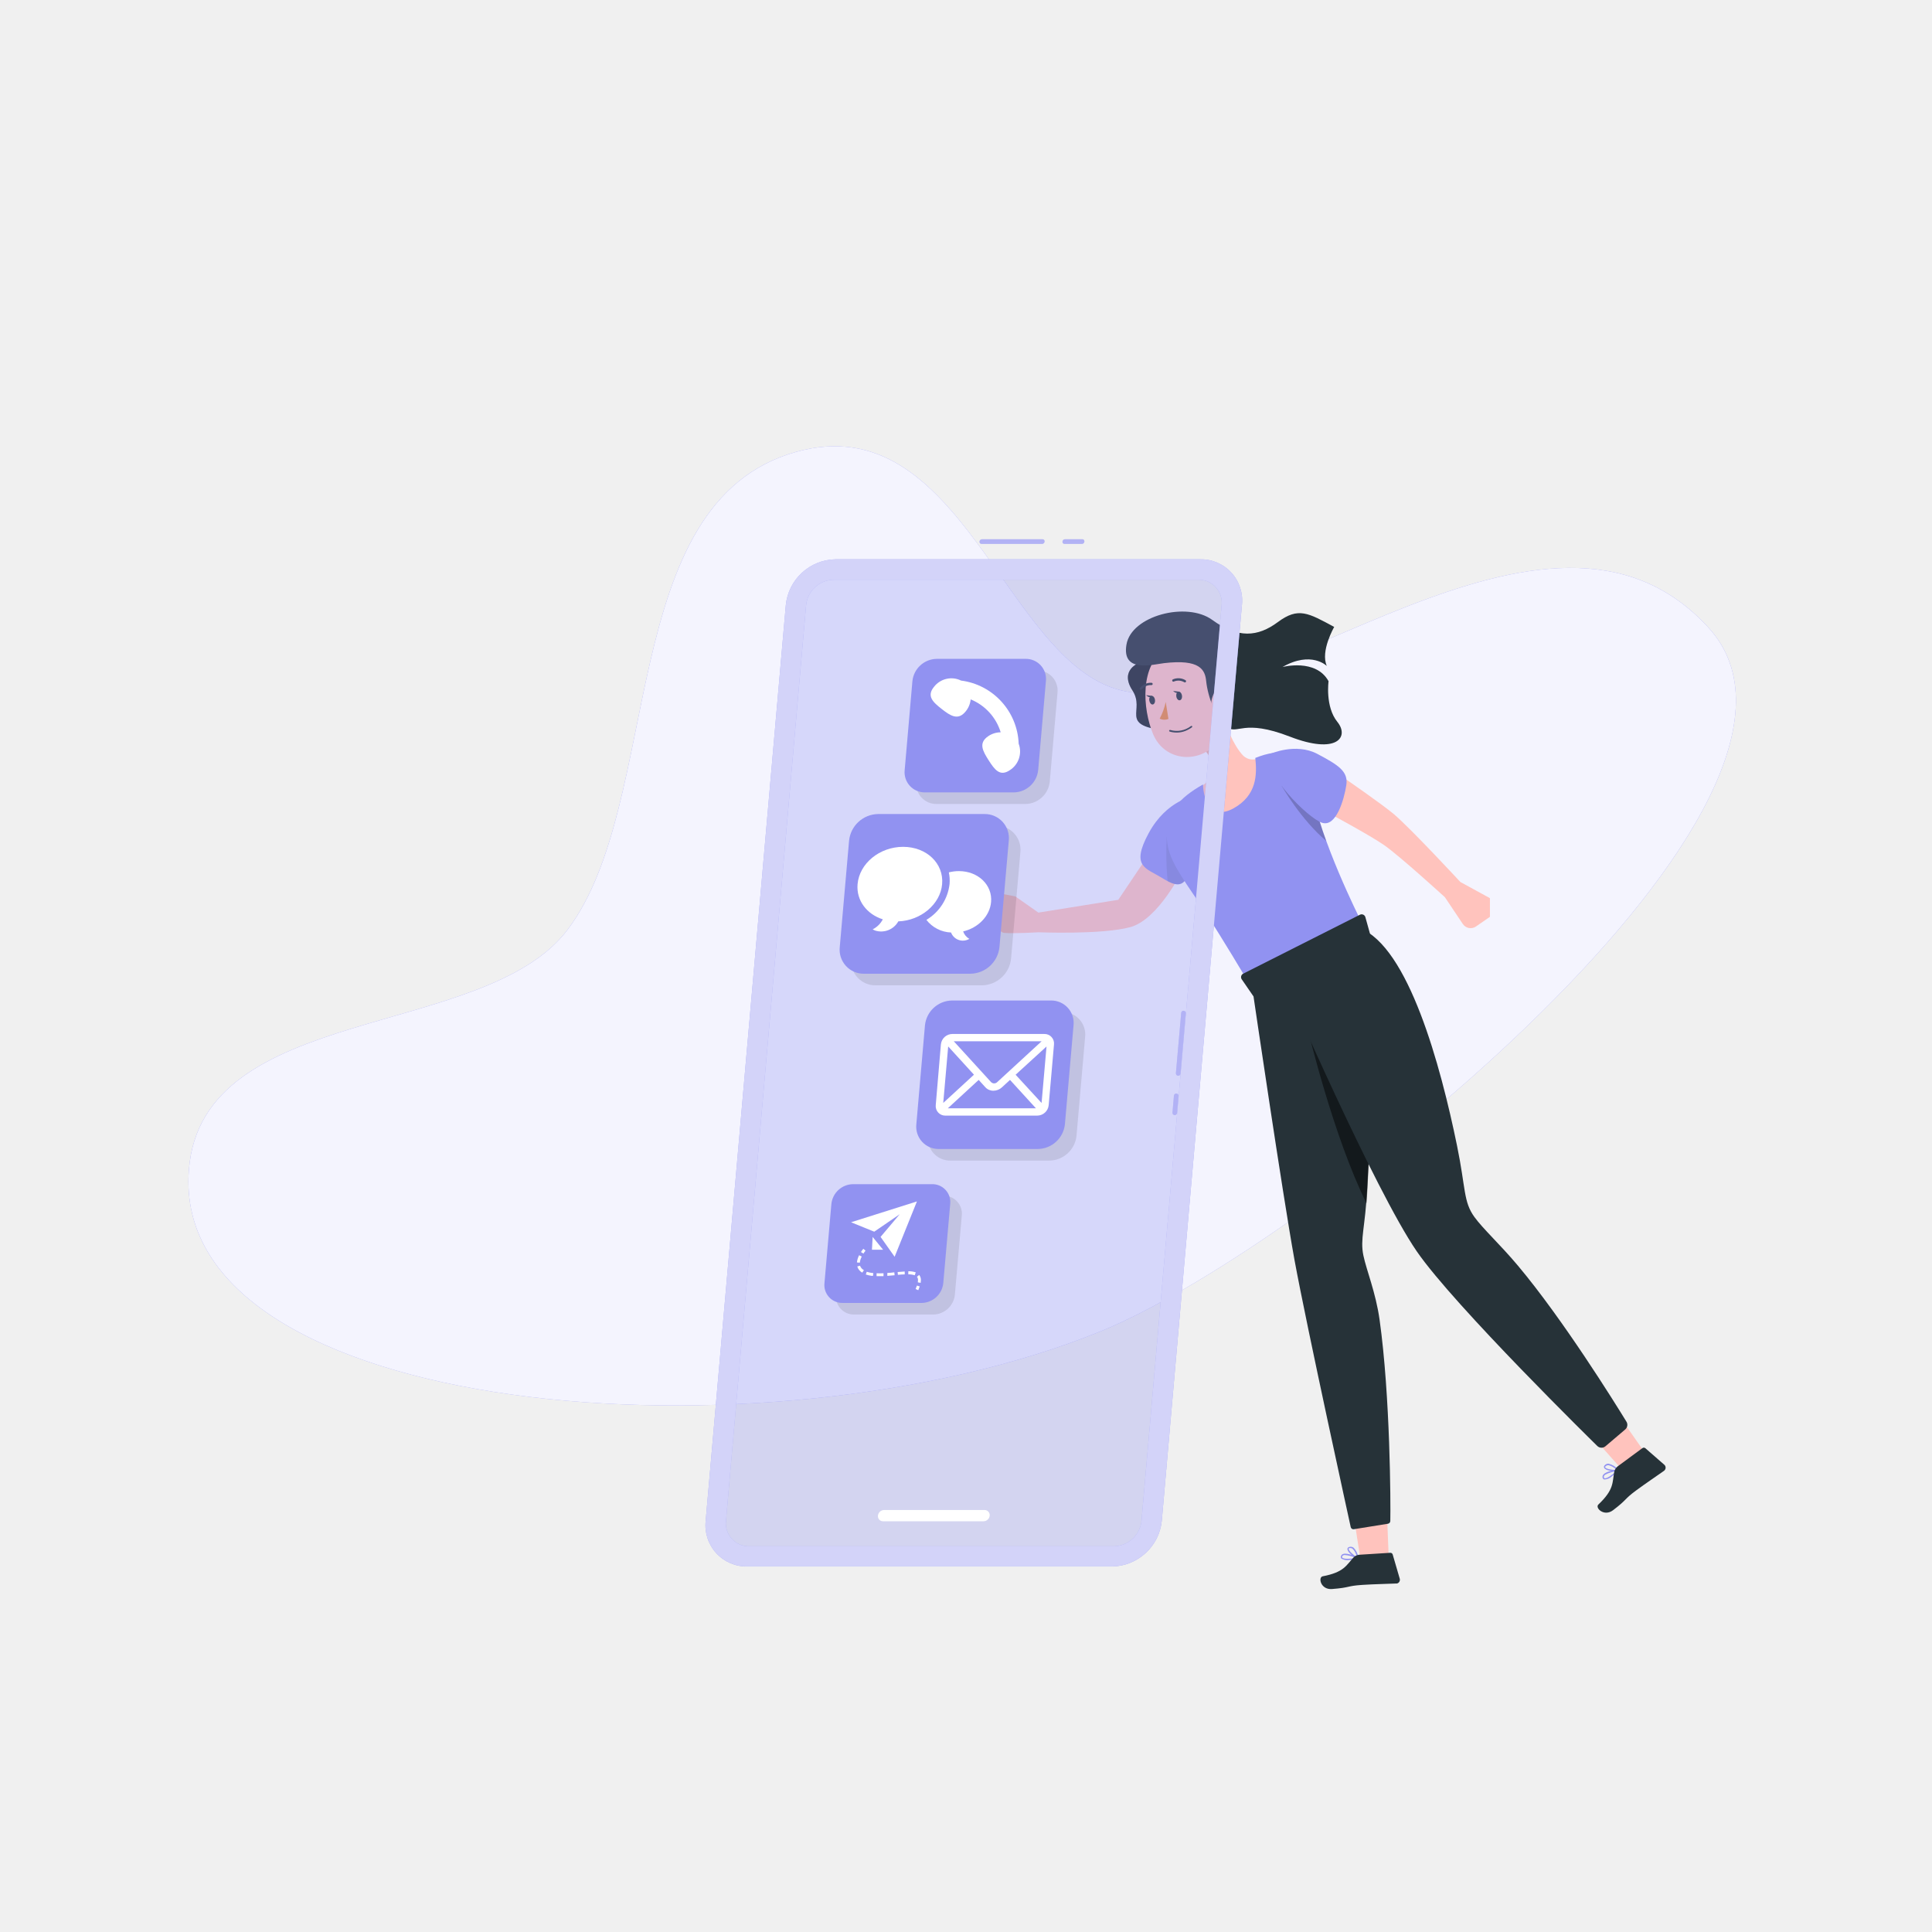
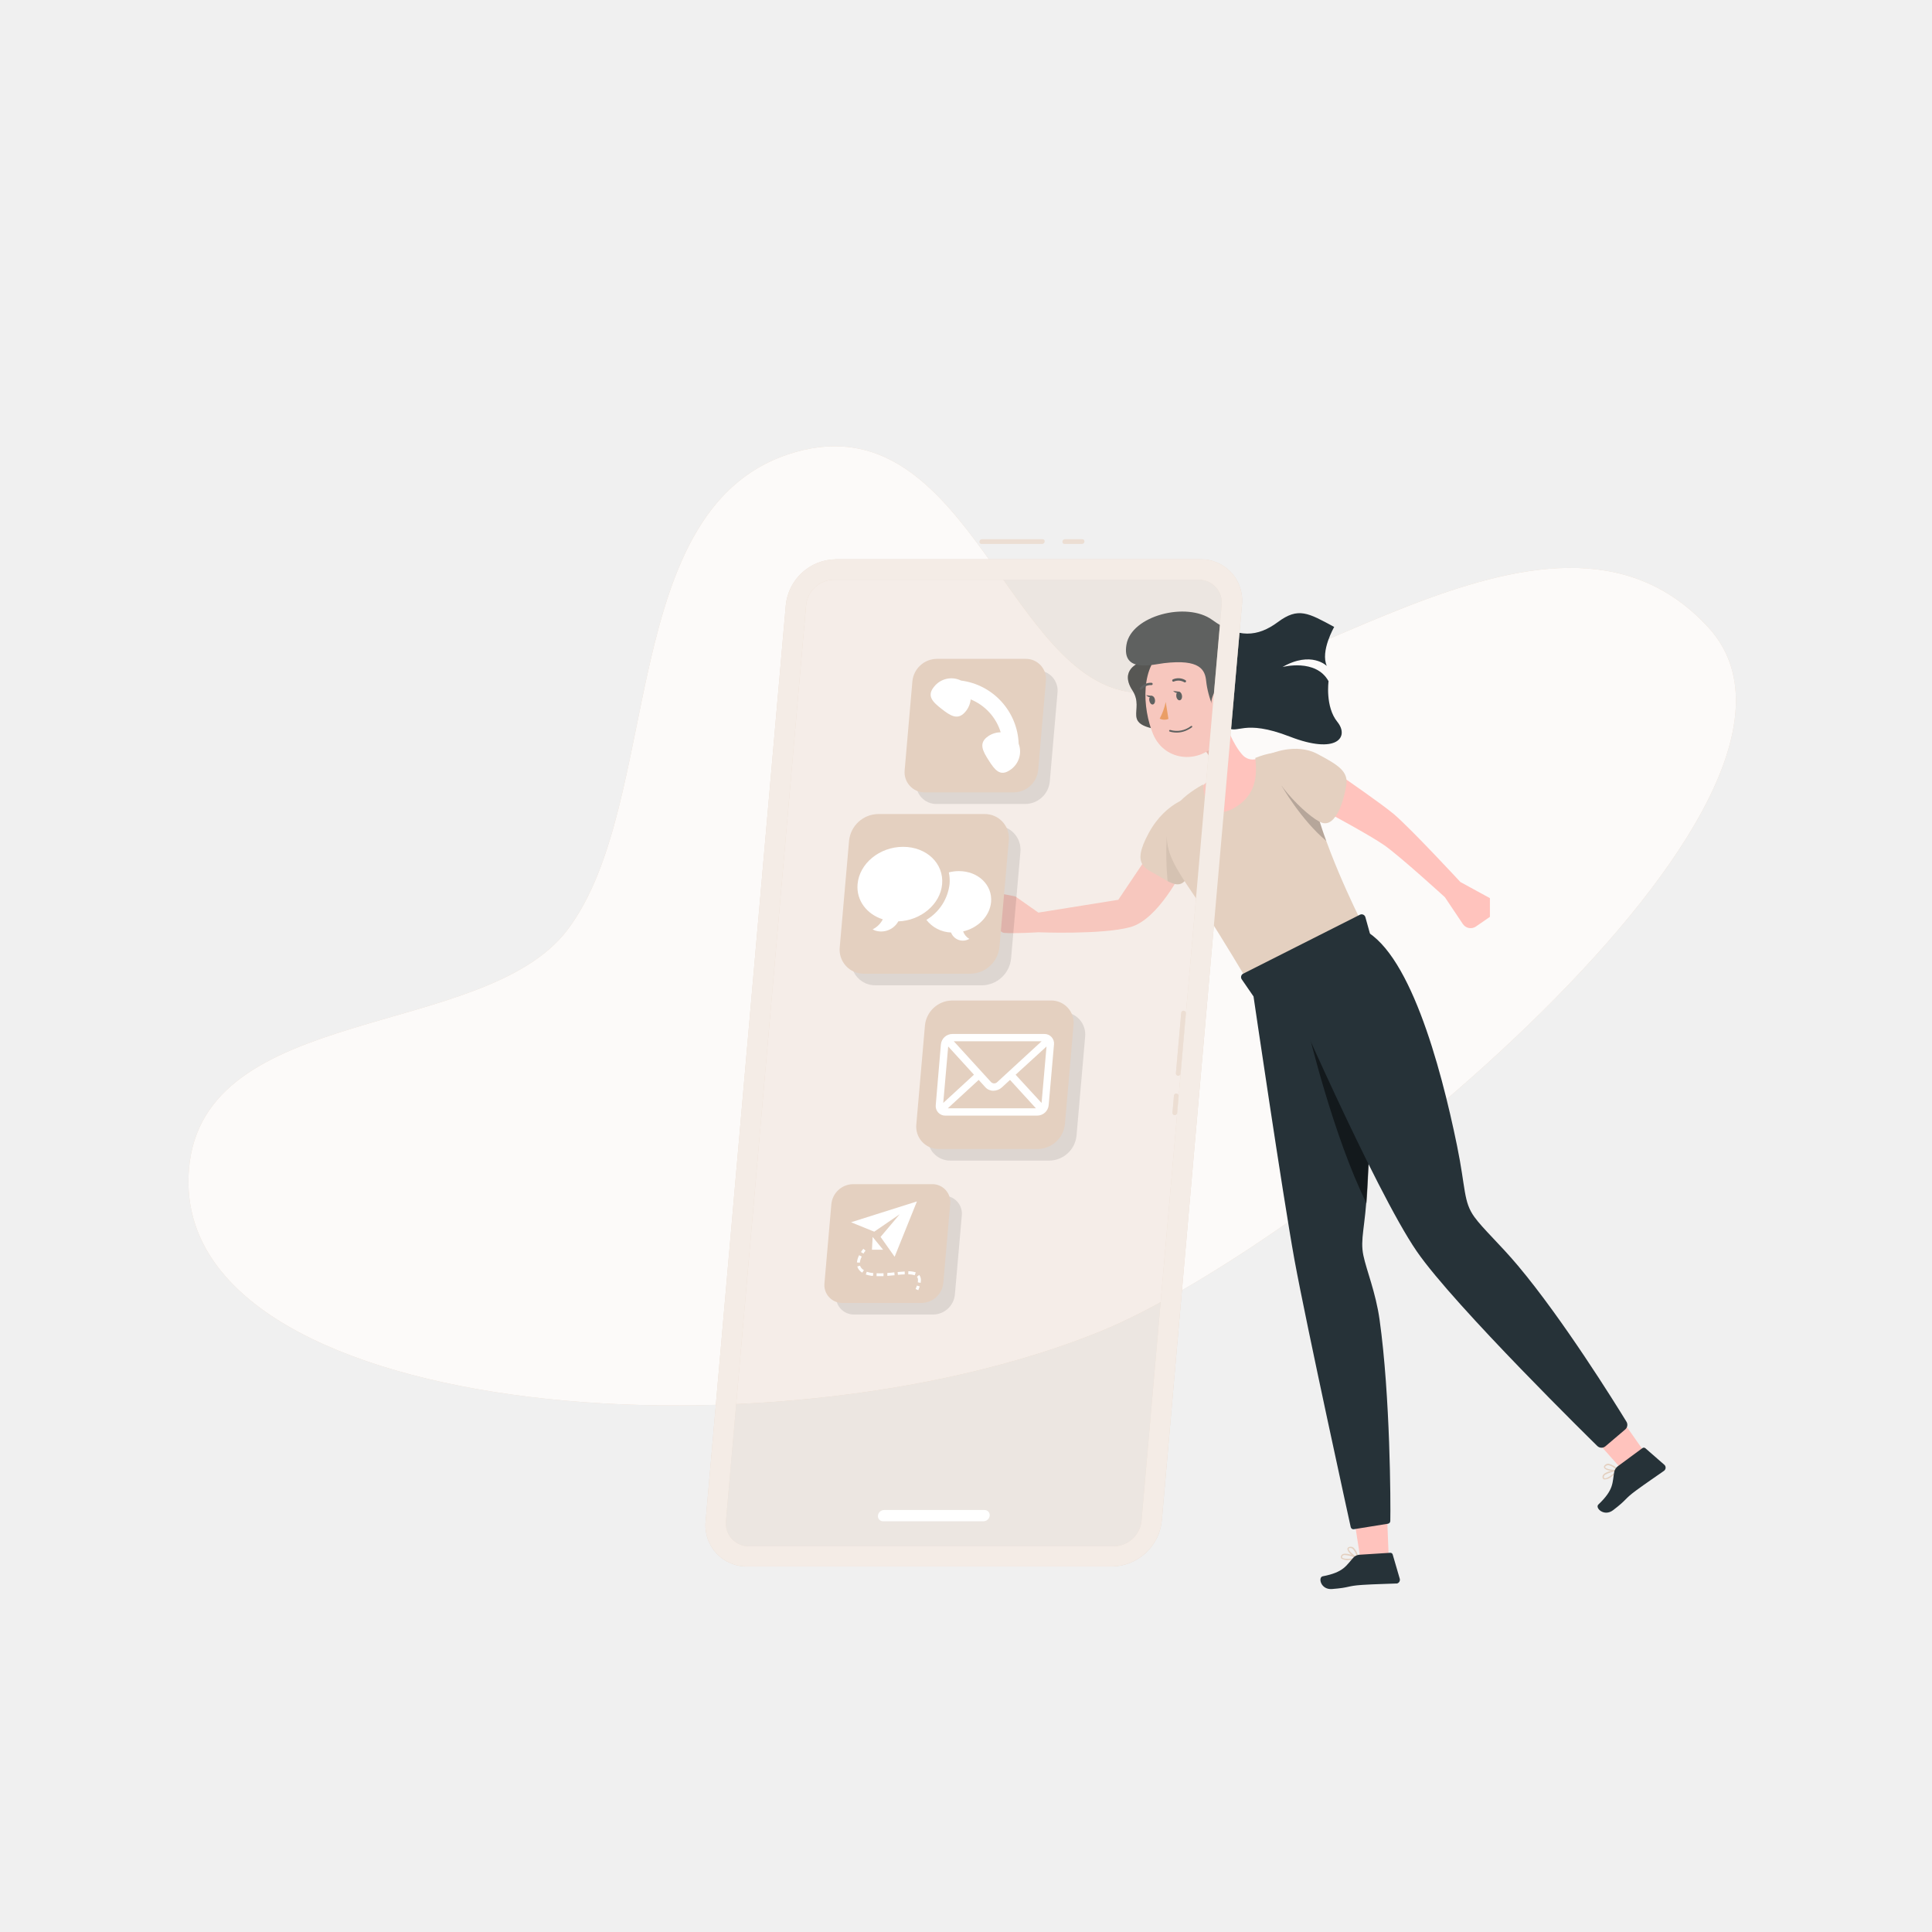
<svg xmlns="http://www.w3.org/2000/svg" viewBox="0 0 500 500">
  <g id="freepik--background-simple--inject-2">
-     <path d="M146.84,240.67c25.09-33.08,12.3-110.65,59.25-123.74,42.75-11.9,53.86,54,83.76,61.66,37.2,9.53,110.41-61.93,152.28-16.19,40.57,44.31-103,160.08-157.36,182.17-86.29,35.08-240.95,22.48-235.88-41.84C52.29,259.55,125.22,269.17,146.84,240.67Z" style="fill:#9192F1" />
+     <path d="M146.84,240.67c25.09-33.08,12.3-110.65,59.25-123.74,42.75-11.9,53.86,54,83.76,61.66,37.2,9.53,110.41-61.93,152.28-16.19,40.57,44.31-103,160.08-157.36,182.17-86.29,35.08-240.95,22.48-235.88-41.84C52.29,259.55,125.22,269.17,146.84,240.67Z" style="fill:#E4D0C0" />
    <path d="M146.84,240.67c25.09-33.08,12.3-110.65,59.25-123.74,42.75-11.9,53.86,54,83.76,61.66,37.2,9.53,110.41-61.93,152.28-16.19,40.57,44.31-103,160.08-157.36,182.17-86.29,35.08-240.95,22.48-235.88-41.84C52.29,259.55,125.22,269.17,146.84,240.67Z" style="fill:#fff;opacity:0.9" />
  </g>
  <g id="freepik--character-2--inject-2">
    <path d="M321.78,195.61c-2.69-2.8-4.6-8-5.53-11.35L312,194.4a6.9,6.9,0,0,1,1.56,5.82c0,.09-.15,1.79-3,3.53,0,0,.51,10.26,6.62,8.81s9.43-13.63,9.43-13.63l.44-3.45S324.27,197.82,321.78,195.61Z" style="fill:#ffc3bd" />
    <path d="M313.07,191.92l-1,2.48a7.39,7.39,0,0,1,1.58,3.33c2.8-3.3,3.11-8.64,3.11-8.64Z" style="opacity:0.1" />
    <path d="M268.71,241.27s16.49.67,23.81-1.33,13.54-14.81,13.54-14.81l-8.35-4.61-8.3,12.35-20.68,3.31L262.79,232s-12-2.56-12-1,6.19,2.82,6.19,2.82.37,7.38,2.91,7.61S268.71,241.27,268.71,241.27Z" style="fill:#ffc3bd" />
-     <path d="M309.07,206s-7.14,1-11.81,9.65-.68,9,3.27,11.44,5.93,3,7.75-2.34S313.69,205.45,309.07,206Z" style="fill:#9192F1" />
+     <path d="M309.07,206s-7.14,1-11.81,9.65-.68,9,3.27,11.44,5.93,3,7.75-2.34S313.69,205.45,309.07,206Z" style="fill:#E4D0C0" />
    <path d="M309.05,222.31l-2.65-5.4-4.45-.34a75.15,75.15,0,0,0,.23,11.46c2.89,1.51,4.56,1.21,6.1-3.3C308.51,224.05,308.78,223.23,309.05,222.31Z" style="opacity:0.1" />
    <path d="M294.83,171.54s-5.2,1.84-1.76,7.13-3.5,8.89,8.15,10.35.41-19.61.41-19.61Z" style="fill:#263238" />
    <path d="M294.83,171.54s-5.2,1.84-1.76,7.13-3.5,8.89,8.15,10.35.41-19.61.41-19.61Z" style="opacity:0.3" />
-     <path d="M339.62,204.74c-1.74-11.32-8.33-11.12-14.75-8.59.45,4.26.46,9.7-5.71,13.09-5.55,3-7.71-2-7.83-6.22-5.82,3.31-10.68,7.55-9.09,16,.91,4.8,5.15,10.07,9.49,16.76,5.19,8,10.53,17.08,10.53,17.08l29.66-15.1S341.51,217,339.62,204.74Z" style="fill:#9192F1" />
+     <path d="M339.62,204.74c-1.74-11.32-8.33-11.12-14.75-8.59.45,4.26.46,9.7-5.71,13.09-5.55,3-7.71-2-7.83-6.22-5.82,3.31-10.68,7.55-9.09,16,.91,4.8,5.15,10.07,9.49,16.76,5.19,8,10.53,17.08,10.53,17.08l29.66-15.1S341.51,217,339.62,204.74Z" style="fill:#E4D0C0" />
    <path d="M339.62,204.74a21.7,21.7,0,0,0-1.07-4.28l-4.49-.76-2.34,3.72s4.95,8.72,11.53,14.23A72.41,72.41,0,0,1,339.62,204.74Z" style="opacity:0.2" />
    <path d="M347.55,201.14s10.18,7,13.29,9.65c4.63,4,17.1,17.47,17.1,17.47l7.65,4.18v4.84l-3.62,2.5a2.42,2.42,0,0,1-3.39-.65l-4.64-6.93s-11.44-10.45-15.65-13.43c-3.56-2.52-15.1-8.71-15.1-8.71Z" style="fill:#ffc3bd" />
-     <path d="M328.76,195.1s6.56-2.95,12.15,0,8.06,4.57,7.51,8.13-2.6,10.92-6.28,9.7S326.72,200.06,328.76,195.1Z" style="fill:#9192F1" />
+     <path d="M328.76,195.1s6.56-2.95,12.15,0,8.06,4.57,7.51,8.13-2.6,10.92-6.28,9.7S326.72,200.06,328.76,195.1Z" style="fill:#E4D0C0" />
    <path d="M317.8,175.82c.76,7.67,1.25,10.89-1.95,15.4-4.82,6.79-14.4,6.05-17.43-1.23-2.74-6.56-3.52-18,3.42-22.2a10.49,10.49,0,0,1,16,8Z" style="fill:#ffc3bd" />
    <path d="M301.69,181.68a16.77,16.77,0,0,1-1.56,4.3,2.67,2.67,0,0,0,2.26.07Z" style="fill:#ed893e" />
    <path d="M306.81,176.56a.29.29,0,0,0,.11-.11.31.31,0,0,0-.11-.41h0a3.56,3.56,0,0,0-3.28-.21.32.32,0,0,0-.13.42.3.3,0,0,0,.4.13,3,3,0,0,1,2.72.2A.29.29,0,0,0,306.81,176.56Z" style="fill:#263238" />
    <path d="M295.36,178.5l.13-.1a3,3,0,0,1,2.47-1.1.31.31,0,0,0,.35-.26h0a.33.33,0,0,0-.28-.34,3.62,3.62,0,0,0-3,1.32.31.31,0,0,0,0,.43.33.33,0,0,0,.33.06Z" style="fill:#263238" />
    <path d="M305.89,180c.1.61-.15,1.16-.56,1.23s-.81-.37-.9-1,.14-1.16.54-1.23S305.78,179.34,305.89,180Z" style="fill:#263238" />
    <path d="M298.9,181.09c.1.61-.15,1.16-.55,1.23s-.8-.38-.91-1,.15-1.17.55-1.23S298.81,180.46,298.9,181.09Z" style="fill:#263238" />
    <path d="M298.17,180.09l-1.55-.18S297.57,180.94,298.17,180.09Z" style="fill:#263238" />
    <path d="M305.16,179l-1.55-.18S304.56,179.81,305.16,179Z" style="fill:#263238" />
    <path d="M307.38,188.89a6.64,6.64,0,0,0,1.08-.66.22.22,0,0,0,.05-.31h0a.23.23,0,0,0-.31,0,6,6,0,0,1-5.32,1,.22.22,0,0,0-.29.12.21.21,0,0,0,.13.29A6.23,6.23,0,0,0,307.38,188.89Z" style="fill:#263238" />
    <path d="M301.26,171.62c-3,.36-11,2.64-9.73-4.82s15.56-11.19,22.2-6.37,11.74,4.46,17,.55,7.82-2.37,14.56,1.27c0,0-3.64,6.28-1.91,10.1,0,0-4-4-11.47.27,0,0,8.64-2.29,11.92,3.68,0,0-.91,6.59,2.27,10.51s-.09,8.56-12.28,3.83-13.49-.39-16.3-2.48-4.92-7.75-5.36-11.86C311.88,173.34,310.55,170.52,301.26,171.62Z" style="fill:#263238" />
    <path d="M318.85,181.09a5.62,5.62,0,0,1-2.15,3.73c-1.57,1.18-3.08,0-3.24-1.91-.15-1.67.49-4.31,2.36-4.77a2.54,2.54,0,0,1,3,3Z" style="fill:#ffc3bd" />
    <path d="M359,393c.26,6.39.45,11.46.45,11.46l-7.1.81s-.68-4.32-1.7-10.95Z" style="fill:#ffc3bd" />
-     <path d="M349.23,403.73a3,3,0,0,1-2.12-.4.63.63,0,0,1,0-.73.82.82,0,0,1,.5-.43c1.17-.4,3.73.85,3.84.91a.18.18,0,0,1,.1.17.16.16,0,0,1-.13.14A12.14,12.14,0,0,1,349.23,403.73Zm-1.21-1.3a.87.87,0,0,0-.32.06.45.45,0,0,0-.32.25c-.11.22-.06.32,0,.37.36.44,2.15.34,3.46.09A7.9,7.9,0,0,0,348,402.43Z" style="fill:#9192F1" />
-     <path d="M351.36,403.39h-.07c-.87-.32-2.67-1.75-2.57-2.56,0-.19.13-.43.59-.51a1.23,1.23,0,0,1,1,.23,4.74,4.74,0,0,1,1.27,2.67.14.14,0,0,1-.18.17Zm-1.92-2.76h-.09c-.3,0-.32.17-.32.21,0,.48,1.18,1.62,2.09,2.08a3.93,3.93,0,0,0-1.08-2.11.91.91,0,0,0-.6-.18Z" style="fill:#9192F1" />
+     <path d="M349.23,403.73a3,3,0,0,1-2.12-.4.63.63,0,0,1,0-.73.82.82,0,0,1,.5-.43c1.17-.4,3.73.85,3.84.91a.18.18,0,0,1,.1.17.16.16,0,0,1-.13.14A12.14,12.14,0,0,1,349.23,403.73Zm-1.21-1.3a.87.87,0,0,0-.32.06.45.45,0,0,0-.32.25c-.11.22-.06.32,0,.37.36.44,2.15.34,3.46.09A7.9,7.9,0,0,0,348,402.43Z" style="fill:#E4D0C0" />
+     <path d="M351.36,403.39h-.07c-.87-.32-2.67-1.75-2.57-2.56,0-.19.13-.43.59-.51a1.23,1.23,0,0,1,1,.23,4.74,4.74,0,0,1,1.27,2.67.14.14,0,0,1-.18.17Zm-1.92-2.76h-.09c-.3,0-.32.17-.32.21,0,.48,1.18,1.62,2.09,2.08a3.93,3.93,0,0,0-1.08-2.11.91.91,0,0,0-.6-.18Z" style="fill:#E4D0C0" />
    <path d="M352.05,402.35l7.74-.49a.62.62,0,0,1,.64.45l1.81,6.21a1,1,0,0,1-.7,1.29.85.85,0,0,1-.22,0c-2.79.13-5.29.14-8.76.36-4.1.27-3,.69-7.85,1.07-2.9.22-3.64-3-2.42-3.29,5.59-1.07,6.07-2.81,8.11-5A2.59,2.59,0,0,1,352.05,402.35Z" style="fill:#263238" />
    <path d="M354.7,242.18l-1.35-4.85a1,1,0,0,0-1.38-.61L321.71,252a1,1,0,0,0-.36,1.43l3.06,4.45S331.92,309,335,326c3.18,17.33,14.56,69.19,14.56,69.19a.72.72,0,0,0,.83.57l8.81-1.42a.73.73,0,0,0,.61-.7c.1-4.42,0-32.36-2.78-52.13-1-7.06-3.38-12.72-4.19-16.61-.89-4.29.49-7.17,1-17.5C354.94,288,356.16,257.3,354.7,242.18Z" style="fill:#263238" />
    <path d="M353.91,307.44c.35-6.51.71-14.27,1-22.29l-8.78-14.8-3.91-8.74-3.7,5s6.54,27.51,15.13,44.79C353.74,310.24,353.84,308.92,353.91,307.44Z" style="opacity:0.5" />
    <path d="M420.5,368.54c3.68,5.23,6.07,8.67,6.07,8.67L421,381.73l-7.36-8.28Z" style="fill:#ffc3bd" />
-     <path d="M417.16,382.08a3,3,0,0,1-2,.81.63.63,0,0,1-.43-.6.88.88,0,0,1,.19-.63c.77-1,3.6-1.3,3.73-1.32a.16.16,0,0,1,.17.1.17.17,0,0,1,0,.19A13.2,13.2,0,0,1,417.16,382.08Zm-1.73-.44a1.26,1.26,0,0,0-.24.22.51.51,0,0,0-.12.39c0,.24.12.3.19.32.54.17,2-.88,3-1.8A7.77,7.77,0,0,0,415.43,381.64Z" style="fill:#9192F1" />
-     <path d="M418.77,380.64l-.06,0c-.91.2-3.2,0-3.55-.76-.1-.17-.13-.44.22-.75a1.25,1.25,0,0,1,.92-.33,4.83,4.83,0,0,1,2.53,1.56.17.17,0,0,1,0,.17A.2.2,0,0,1,418.77,380.64Zm-3.11-1.28-.08.05c-.23.2-.18.31-.16.35.25.41,1.87.72,2.89.61a4.06,4.06,0,0,0-2.06-1.19.9.9,0,0,0-.59.18Z" style="fill:#9192F1" />
+     <path d="M417.16,382.08a3,3,0,0,1-2,.81.63.63,0,0,1-.43-.6.88.88,0,0,1,.19-.63c.77-1,3.6-1.3,3.73-1.32a.16.16,0,0,1,.17.1.17.17,0,0,1,0,.19A13.2,13.2,0,0,1,417.16,382.08Zm-1.73-.44a1.26,1.26,0,0,0-.24.22.51.51,0,0,0-.12.39c0,.24.12.3.19.32.54.17,2-.88,3-1.8A7.77,7.77,0,0,0,415.43,381.64Z" style="fill:#E4D0C0" />
+     <path d="M418.77,380.64l-.06,0c-.91.2-3.2,0-3.55-.76-.1-.17-.13-.44.22-.75a1.25,1.25,0,0,1,.92-.33,4.83,4.83,0,0,1,2.53,1.56.17.17,0,0,1,0,.17A.2.2,0,0,1,418.77,380.64Zm-3.11-1.28-.08.05c-.23.2-.18.31-.16.35.25.41,1.87.72,2.89.61a4.06,4.06,0,0,0-2.06-1.19.9.9,0,0,0-.59.18Z" style="fill:#E4D0C0" />
    <path d="M418.78,379.4l6.25-4.61a.62.62,0,0,1,.78,0l4.87,4.25a1,1,0,0,1,.12,1.46,1.1,1.1,0,0,1-.16.15c-2.28,1.62-4.38,3-7.18,5.05-3.3,2.44-2.17,2.22-6,5.14-2.32,1.76-4.71-.59-3.82-1.45,4.13-3.93,3.59-5.65,4.14-8.57A2.52,2.52,0,0,1,418.78,379.4Z" style="fill:#263238" />
    <path d="M332.54,254.52s23.17,53.41,34.12,69.33c9.73,14.14,46.67,50.32,46.67,50.32a1.56,1.56,0,0,0,2.15.13l5.13-4.36a1.57,1.57,0,0,0,.32-2c-3.15-5.13-16.41-26.46-28.05-40.34-4.64-5.53-9.1-9.59-11.3-12.64-2.89-4-2.21-7.26-4.5-18.45-4.26-20.81-12.56-51.41-25.16-56.3Z" style="fill:#263238" />
  </g>
  <g id="freepik--Device--inject-2">
-     <path d="M287.81,405.43H193.42a10.66,10.66,0,0,1-10.79-11.82l20.74-237a13.16,13.16,0,0,1,12.86-11.83h94.39a10.66,10.66,0,0,1,10.79,11.83l-20.74,237A13.16,13.16,0,0,1,287.81,405.43Z" style="fill:#9192F1;opacity:0.3" />
-     <path d="M310.62,144.74H216.23a13.16,13.16,0,0,0-12.86,11.83l-20.74,237a10.66,10.66,0,0,0,10.79,11.82h94.39a13.16,13.16,0,0,0,12.86-11.82l20.74-237A10.66,10.66,0,0,0,310.62,144.74Zm-15.2,248.87a7.32,7.32,0,0,1-7.15,6.57H193.88a5.93,5.93,0,0,1-6-6.57l20.74-237a7.32,7.32,0,0,1,7.15-6.58h94.39a5.93,5.93,0,0,1,6,6.58Z" style="fill:#9192F1" />
+     <path d="M287.81,405.43H193.42a10.66,10.66,0,0,1-10.79-11.82l20.74-237a13.16,13.16,0,0,1,12.86-11.83h94.39a10.66,10.66,0,0,1,10.79,11.83l-20.74,237A13.16,13.16,0,0,1,287.81,405.43Z" style="fill:#E4D0C0;opacity:0.3" />
+     <path d="M310.62,144.74H216.23a13.16,13.16,0,0,0-12.86,11.83l-20.74,237a10.66,10.66,0,0,0,10.79,11.82h94.39a13.16,13.16,0,0,0,12.86-11.82l20.74-237A10.66,10.66,0,0,0,310.62,144.74Zm-15.2,248.87a7.32,7.32,0,0,1-7.15,6.57H193.88a5.93,5.93,0,0,1-6-6.57l20.74-237a7.32,7.32,0,0,1,7.15-6.58h94.39a5.93,5.93,0,0,1,6,6.58Z" style="fill:#E4D0C0" />
    <path d="M310.62,144.74H216.23a13.16,13.16,0,0,0-12.86,11.83l-20.74,237a10.66,10.66,0,0,0,10.79,11.82h94.39a13.16,13.16,0,0,0,12.86-11.82l20.74-237A10.66,10.66,0,0,0,310.62,144.74Zm-15.2,248.87a7.32,7.32,0,0,1-7.15,6.57H193.88a5.93,5.93,0,0,1-6-6.57l20.74-237a7.32,7.32,0,0,1,7.15-6.58h94.39a5.93,5.93,0,0,1,6,6.58Z" style="fill:#fff;opacity:0.6" />
    <path d="M254.79,390.79h-26a1.62,1.62,0,0,0-1.58,1.46,1.31,1.31,0,0,0,1.33,1.45h26a1.62,1.62,0,0,0,1.59-1.45A1.32,1.32,0,0,0,254.79,390.79Z" style="fill:#fff" />
    <path d="M254.15,255H226.63a6.22,6.22,0,0,1-6.3-6.9l2.41-27.53a7.68,7.68,0,0,1,7.5-6.9h27.53a6.23,6.23,0,0,1,6.3,6.9l-2.41,27.53A7.68,7.68,0,0,1,254.15,255Z" style="opacity:0.1" />
-     <path d="M251.15,252H223.63a6.22,6.22,0,0,1-6.3-6.9l2.41-27.53a7.68,7.68,0,0,1,7.5-6.9h27.53a6.23,6.23,0,0,1,6.3,6.9l-2.41,27.53A7.68,7.68,0,0,1,251.15,252Z" style="fill:#9192F1" />
+     <path d="M251.15,252H223.63a6.22,6.22,0,0,1-6.3-6.9l2.41-27.53a7.68,7.68,0,0,1,7.5-6.9h27.53a6.23,6.23,0,0,1,6.3,6.9l-2.41,27.53A7.68,7.68,0,0,1,251.15,252Z" style="fill:#E4D0C0" />
    <path d="M243.82,228.82c.47-5.34-4-9.66-10.1-9.66s-11.32,4.32-11.78,9.66c-.37,4.21,2.38,7.79,6.53,9.1a5.92,5.92,0,0,1-2.62,2.59,3.68,3.68,0,0,0,.63.31,5.07,5.07,0,0,0,6-2.37C238.32,238.25,243.37,234,243.82,228.82Z" style="fill:#fff" />
    <path d="M256.49,233.44c.39-4.4-3.34-8-8.33-8a10.58,10.58,0,0,0-2.6.33,10.42,10.42,0,0,1,.19,3,12.44,12.44,0,0,1-6,9.29,8.46,8.46,0,0,0,6.38,3.27,3.26,3.26,0,0,0,4.22,1.89,4.83,4.83,0,0,0,.52-.23,3.58,3.58,0,0,1-1.61-1.94C253.13,240.15,256.17,237.09,256.49,233.44Z" style="fill:#fff" />
    <path d="M241.53,340.2H221.06a4.63,4.63,0,0,1-4.69-5.13l1.79-20.47a5.72,5.72,0,0,1,5.59-5.14h20.47a4.63,4.63,0,0,1,4.69,5.14l-1.79,20.47A5.71,5.71,0,0,1,241.53,340.2Z" style="opacity:0.1" />
    <path d="M271.57,300.36H246a5.78,5.78,0,0,1-5.85-6.42l2.23-25.59a7.15,7.15,0,0,1,7-6.42h25.6a5.79,5.79,0,0,1,5.85,6.42l-2.23,25.59A7.15,7.15,0,0,1,271.57,300.36Z" style="opacity:0.1" />
-     <path d="M268.57,297.36H243a5.78,5.78,0,0,1-5.85-6.42l2.23-25.59a7.15,7.15,0,0,1,7-6.42h25.6a5.79,5.79,0,0,1,5.85,6.42l-2.23,25.59A7.15,7.15,0,0,1,268.57,297.36Z" style="fill:#9192F1" />
-     <path d="M238.53,337.2H218.06a4.63,4.63,0,0,1-4.69-5.13l1.79-20.47a5.72,5.72,0,0,1,5.59-5.14h20.47a4.63,4.63,0,0,1,4.69,5.14l-1.79,20.47A5.71,5.71,0,0,1,238.53,337.2Z" style="fill:#9192F1" />
+     <path d="M268.57,297.36H243a5.78,5.78,0,0,1-5.85-6.42l2.23-25.59a7.15,7.15,0,0,1,7-6.42h25.6a5.79,5.79,0,0,1,5.85,6.42l-2.23,25.59A7.15,7.15,0,0,1,268.57,297.36Z" style="fill:#E4D0C0" />
+     <path d="M238.53,337.2H218.06a4.63,4.63,0,0,1-4.69-5.13l1.79-20.47a5.72,5.72,0,0,1,5.59-5.14h20.47a4.63,4.63,0,0,1,4.69,5.14l-1.79,20.47A5.71,5.71,0,0,1,238.53,337.2Z" style="fill:#E4D0C0" />
    <path d="M270.25,267.59H246.5a3,3,0,0,0-3,2.73L242.17,286a2.46,2.46,0,0,0,2.49,2.72H268.4a3,3,0,0,0,3-2.72l1.37-15.66A2.46,2.46,0,0,0,270.25,267.59Zm-18.19,10.54-7.95,7.31,1.28-14.62Zm-5.22-8.65h22.73l-11.49,10.57a1.12,1.12,0,0,1-1.59,0Zm6.44,10,1.75,1.92a2.76,2.76,0,0,0,2.06.88,3.27,3.27,0,0,0,2.21-.88l2.09-1.92,6.7,7.34H245.3Zm9.56-1.34,8-7.31-1.28,14.62Z" style="fill:#fff" />
    <polygon points="220.25 316.32 226.25 318.76 232.85 314.24 227.89 320.11 231.53 325.25 237.3 310.93 220.25 316.32" style="fill:#fff" />
    <polygon points="225.84 320.12 228.54 323.42 225.66 323.42 225.84 320.12" style="fill:#fff" />
    <path d="M223.45,324.43l-.63-.4a7.58,7.58,0,0,1,.61-.85l.57.49A6.86,6.86,0,0,0,223.45,324.43Z" style="fill:#fff" />
    <path d="M223.15,329.36a2.72,2.72,0,0,1-1.29-1.6l.72-.2a2,2,0,0,0,1,1.15Zm-.63-2.58-.75-.06a5.36,5.36,0,0,1,.57-1.87l.68.34A4.52,4.52,0,0,0,222.52,326.78Z" style="fill:#fff" />
    <path d="M238.27,332l-.74-.13a2.74,2.74,0,0,0,.05-.55,1.3,1.3,0,0,0-.27-.89l.58-.48a2.12,2.12,0,0,1,.44,1.37A4.27,4.27,0,0,1,238.27,332Zm-10.63-1.73-.78,0,0-.75a17.86,17.86,0,0,0,1.79,0l0,.75Zm2-.08,0-.75c.61,0,1.22-.1,1.81-.16l.07.75Zm-3.71,0-.31,0a8.68,8.68,0,0,1-1.55-.35l.24-.71a7.35,7.35,0,0,0,1.41.32l.29,0Zm10.8-.15a5,5,0,0,0-1.66-.24V329a5.6,5.6,0,0,1,1.93.29Zm-4.35-.09-.07-.75c.64-.06,1.26-.11,1.83-.14l0,.75C233.61,329.81,233,329.86,232.37,329.92Z" style="fill:#fff" />
    <path d="M237.65,333.9l-.69-.3c.14-.32.26-.63.35-.9l.71.23C237.92,333.23,237.8,333.55,237.65,333.9Z" style="fill:#fff" />
    <path d="M265.4,208.07h-23a5.21,5.21,0,0,1-5.27-5.78l2-23a6.43,6.43,0,0,1,6.28-5.78h23a5.21,5.21,0,0,1,5.27,5.78l-2,23A6.43,6.43,0,0,1,265.4,208.07Z" style="opacity:0.1" />
-     <path d="M262.4,205.07h-23a5.21,5.21,0,0,1-5.27-5.78l2-23a6.43,6.43,0,0,1,6.28-5.78h23a5.21,5.21,0,0,1,5.27,5.78l-2,23A6.43,6.43,0,0,1,262.4,205.07Z" style="fill:#9192F1" />
+     <path d="M262.4,205.07h-23a5.21,5.21,0,0,1-5.27-5.78l2-23a6.43,6.43,0,0,1,6.28-5.78h23a5.21,5.21,0,0,1,5.27,5.78l-2,23A6.43,6.43,0,0,1,262.4,205.07Z" style="fill:#E4D0C0" />
    <path d="M263.63,192.47a17.12,17.12,0,0,0-14.91-16.34,5.68,5.68,0,0,0-7,1.62c-2,2.43-.22,4,2,5.74s4.21,3.07,6.18.64a5.8,5.8,0,0,0,1.31-3.13,13.43,13.43,0,0,1,7.77,8.52,5.77,5.77,0,0,0-3.22,1c-2.59,1.76-1.45,3.81.1,6.24s2.93,4.31,5.51,2.54A5.72,5.72,0,0,0,263.63,192.47Z" style="fill:#fff" />
-     <path d="M254,140.76H269.7c.78,0,.88-1.2.11-1.2H254.13c-.77,0-.88,1.2-.11,1.2Z" style="fill:#9192F1" />
-     <path d="M275.45,140.76H280c.78,0,.88-1.2.11-1.2h-4.51c-.77,0-.88,1.2-.1,1.2Z" style="fill:#9192F1" />
+     <path d="M254,140.76H269.7c.78,0,.88-1.2.11-1.2H254.13c-.77,0-.88,1.2-.11,1.2Z" style="fill:#E4D0C0" />
+     <path d="M275.45,140.76H280c.78,0,.88-1.2.11-1.2h-4.51c-.77,0-.88,1.2-.1,1.2Z" style="fill:#E4D0C0" />
    <g style="opacity:0.3">
      <path d="M254,140.76H269.7c.78,0,.88-1.2.11-1.2H254.13c-.77,0-.88,1.2-.11,1.2Z" style="fill:#fff" />
    </g>
    <g style="opacity:0.3">
      <path d="M275.45,140.76H280c.78,0,.88-1.2.11-1.2h-4.51c-.77,0-.88,1.2-.1,1.2Z" style="fill:#fff" />
    </g>
-     <path d="M305.7,262.07l-1.38,15.68a.6.6,0,0,0,1.2.1q.68-7.83,1.37-15.68a.6.6,0,0,0-1.19-.1Z" style="fill:#9192F1" />
-     <path d="M303.82,283.49l-.39,4.51a.6.6,0,0,0,1.19.1l.39-4.5a.6.6,0,0,0-1.19-.11Z" style="fill:#9192F1" />
+     <path d="M305.7,262.07l-1.38,15.68a.6.6,0,0,0,1.2.1q.68-7.83,1.37-15.68a.6.6,0,0,0-1.19-.1Z" style="fill:#E4D0C0" />
+     <path d="M303.82,283.49l-.39,4.51a.6.6,0,0,0,1.19.1l.39-4.5a.6.6,0,0,0-1.19-.11Z" style="fill:#E4D0C0" />
    <g style="opacity:0.3">
      <path d="M305.7,262.07l-1.38,15.68a.6.6,0,0,0,1.2.1q.68-7.83,1.37-15.68a.6.6,0,0,0-1.19-.1Z" style="fill:#fff" />
    </g>
    <g style="opacity:0.3">
      <path d="M303.82,283.49l-.39,4.51a.6.6,0,0,0,1.19.1l.39-4.5a.6.6,0,0,0-1.19-.11Z" style="fill:#fff" />
    </g>
  </g>
</svg>
